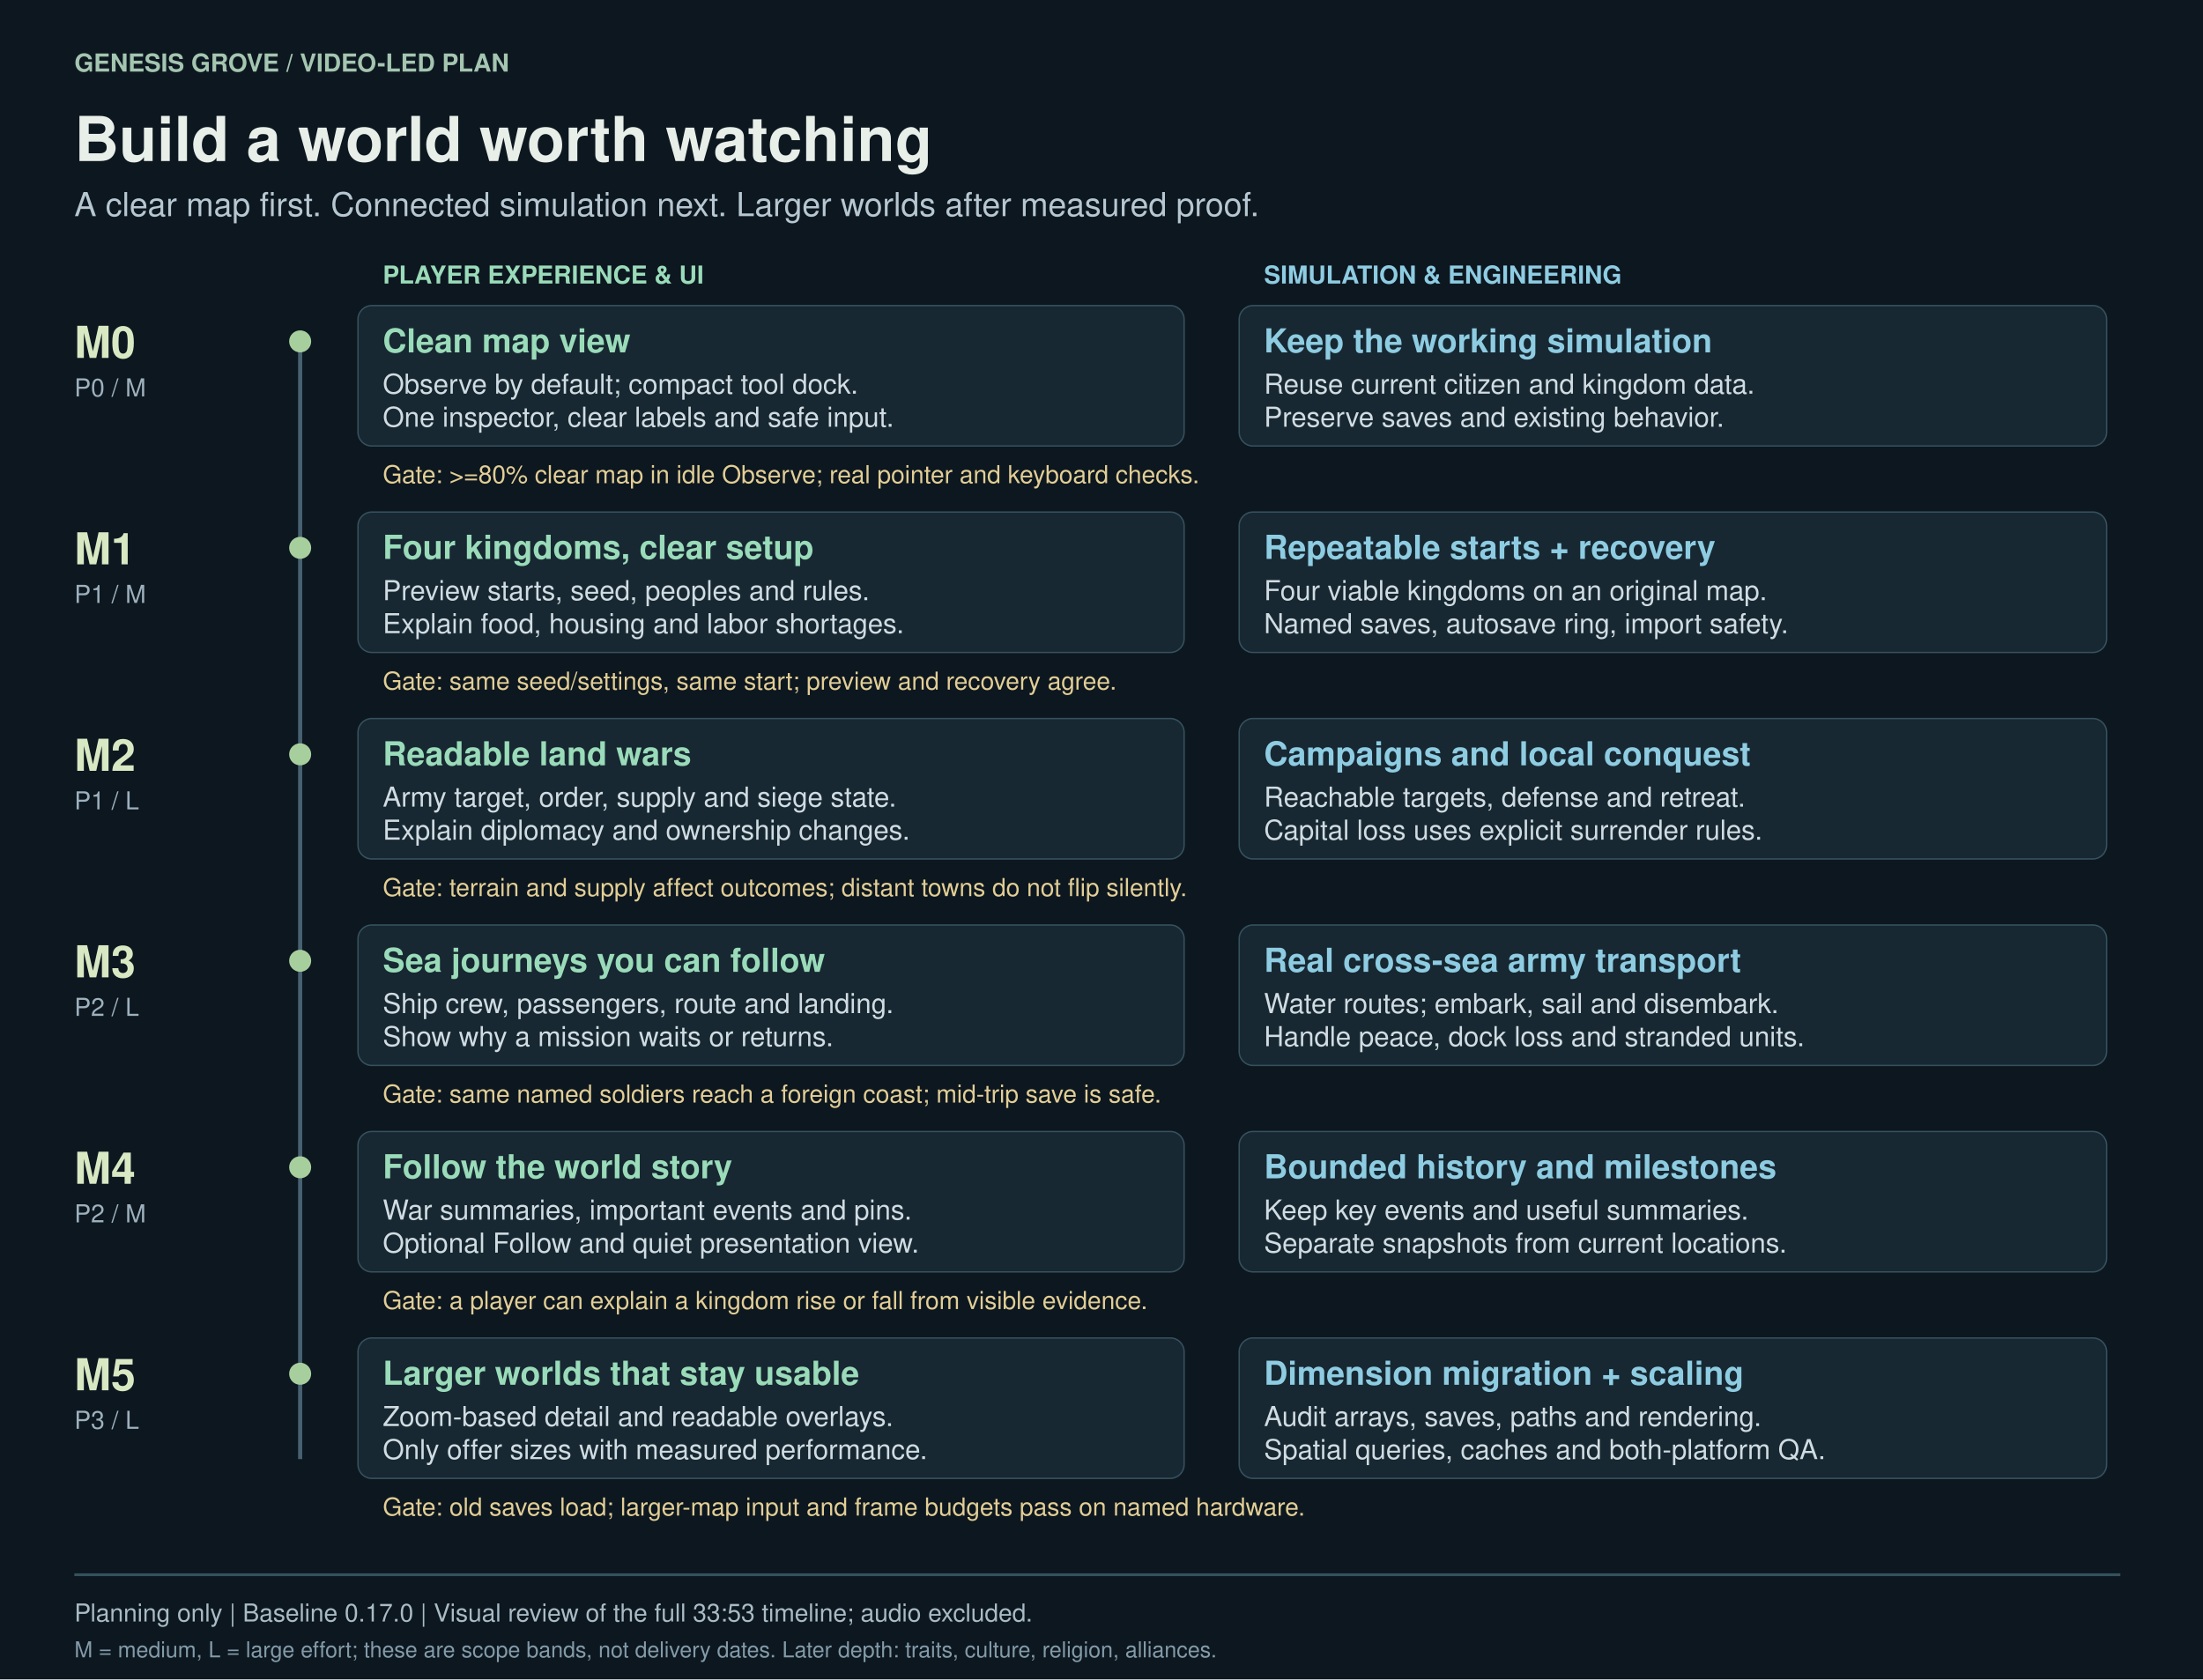
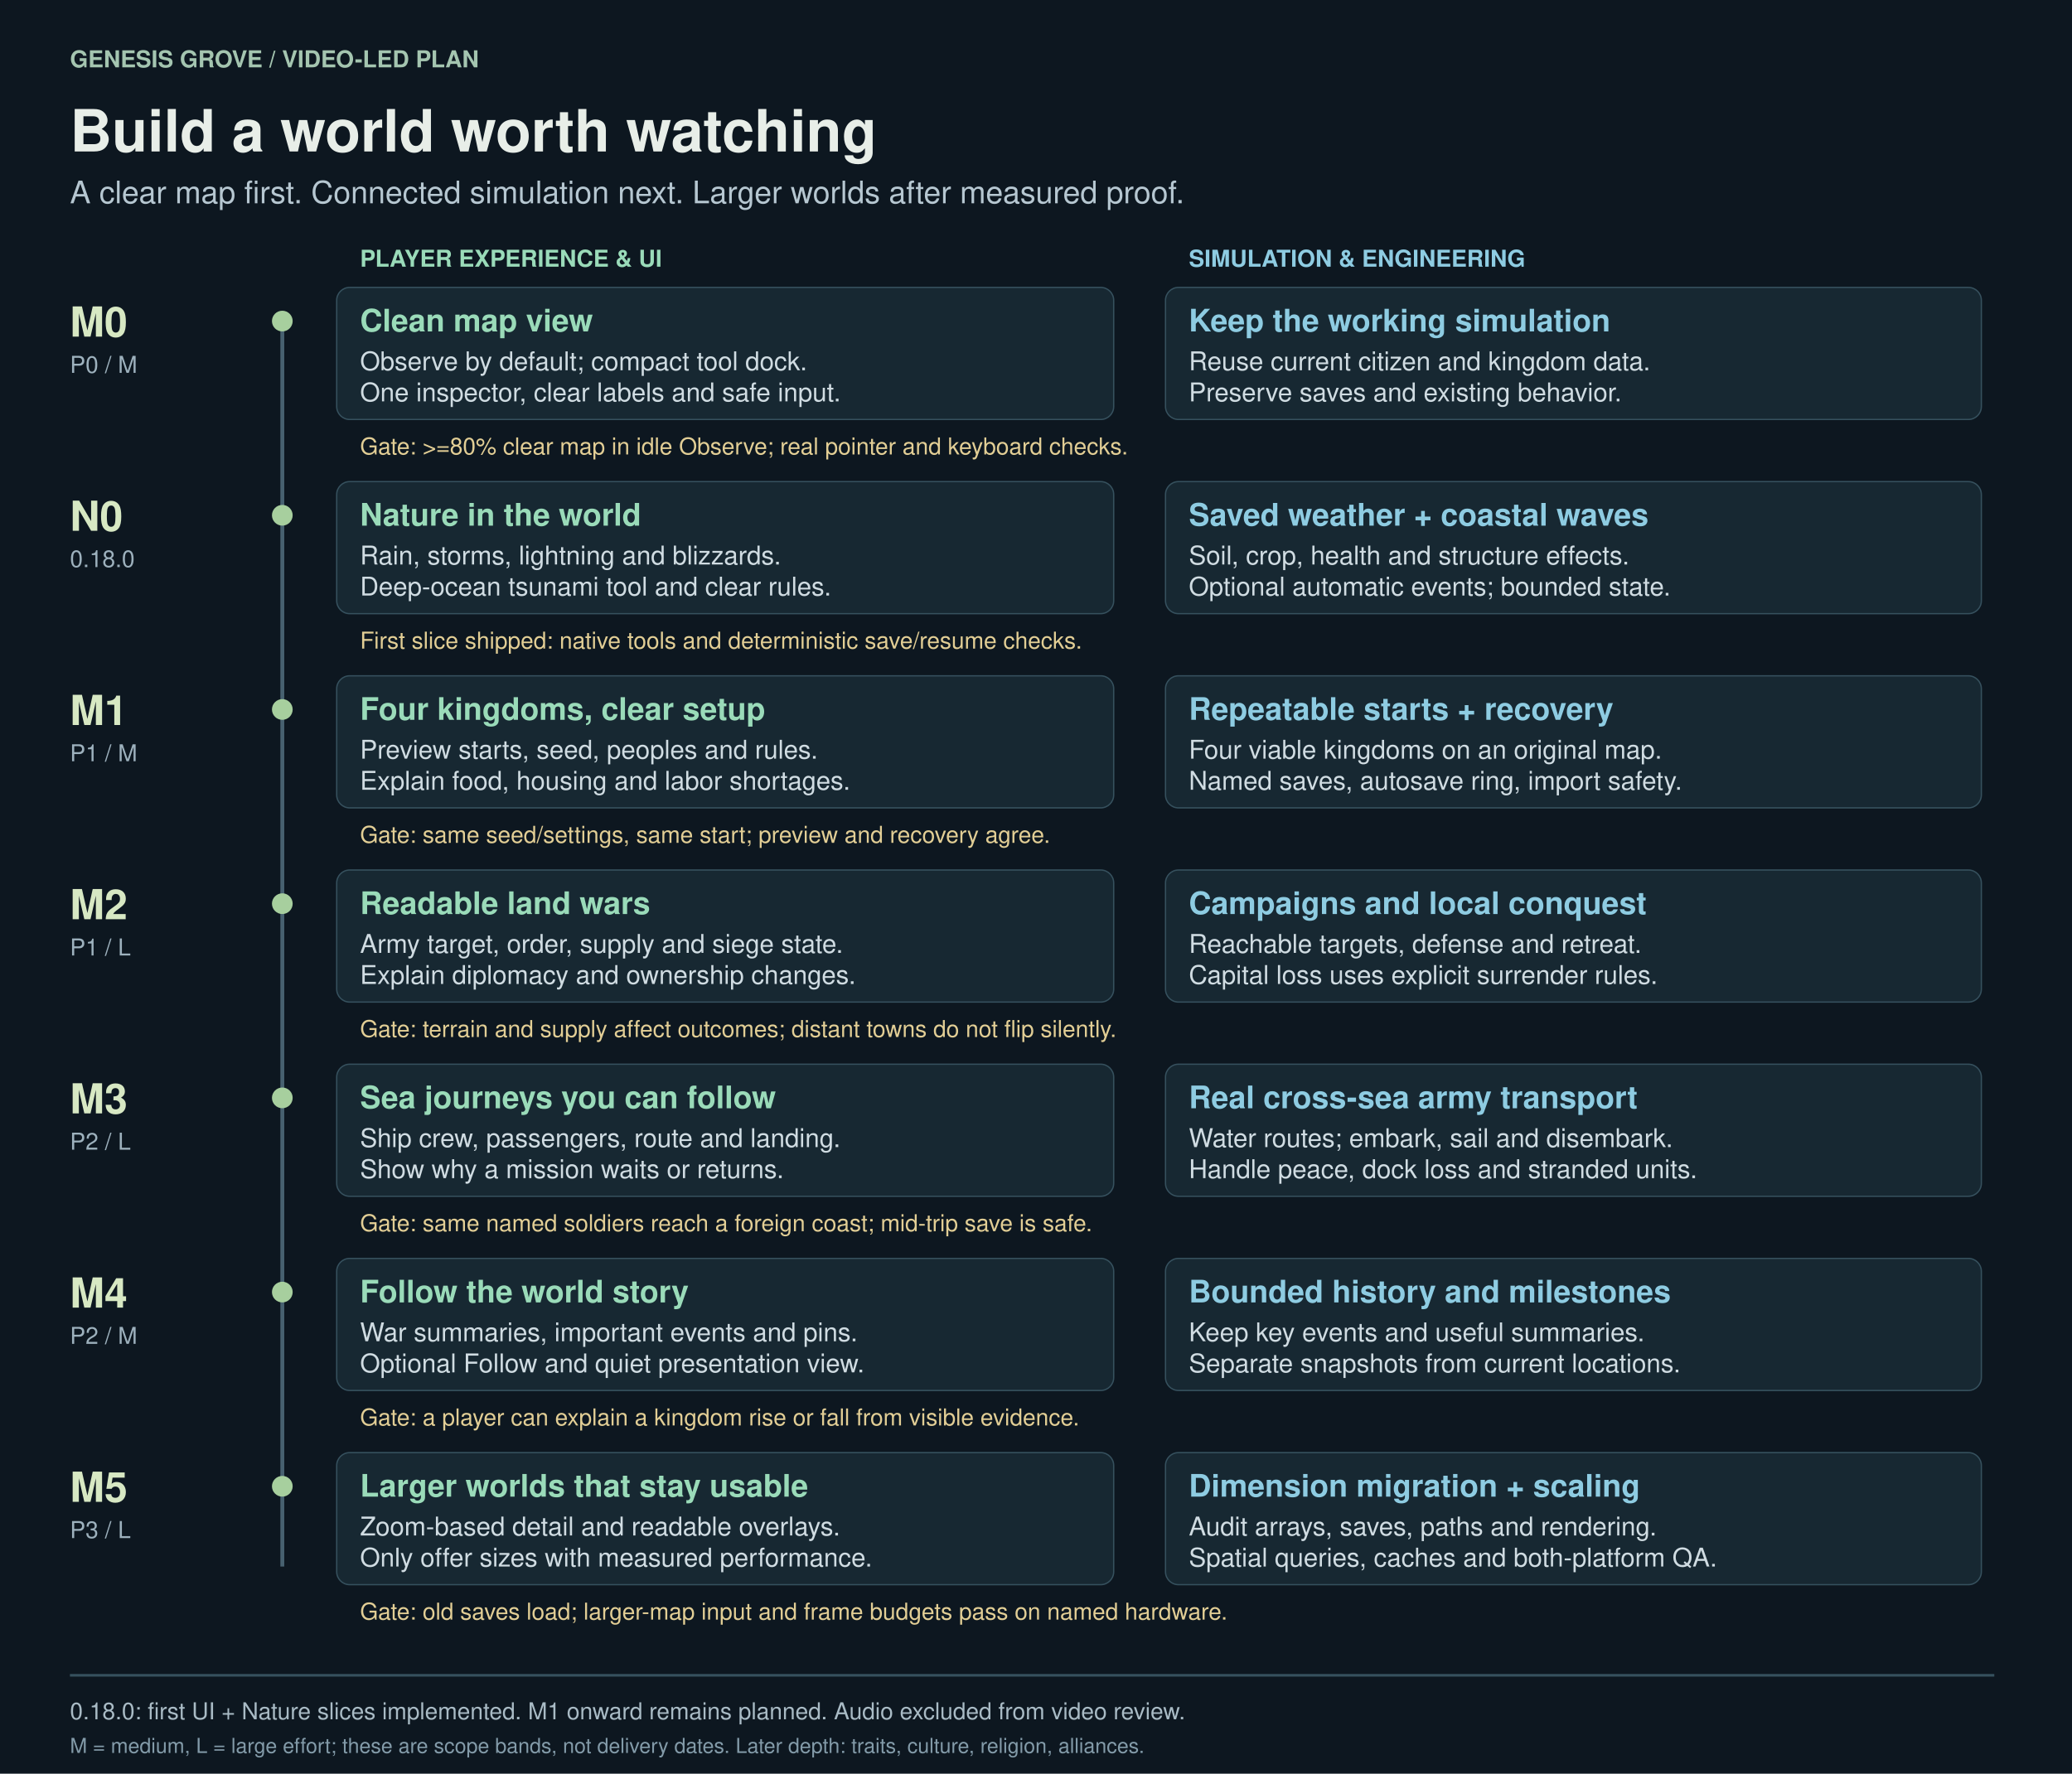
- <svg xmlns="http://www.w3.org/2000/svg" width="1600" height="1220" viewBox="0 0 1600 1220" role="img">
-   <rect width="1600" height="1220" fill="#0d1720" />
+ <svg xmlns="http://www.w3.org/2000/svg" width="1600" height="1370" viewBox="0 0 1600 1370" role="img">
+   <rect width="1600" height="1370" fill="#0d1720" />
  <text x="54" y="52" font-family="Helvetica,Arial,sans-serif" font-size="18" font-weight="700" fill="#a4c5b0">GENESIS GROVE / VIDEO-LED PLAN</text>
  <text x="54" y="117" font-family="Helvetica,Arial,sans-serif" font-size="45" font-weight="700" fill="#e8eee8">Build a world worth watching</text>
  <text x="54" y="157" font-family="Helvetica,Arial,sans-serif" font-size="24" font-weight="400" fill="#b6c7d1">A clear map first. Connected simulation next. Larger worlds after measured proof.</text>
  <text x="278" y="206" font-family="Helvetica,Arial,sans-serif" font-size="18" font-weight="700" fill="#9adbb9">PLAYER EXPERIENCE &amp; UI</text>
  <text x="918" y="206" font-family="Helvetica,Arial,sans-serif" font-size="18" font-weight="700" fill="#8ecce2">SIMULATION &amp; ENGINEERING</text>
-   <polyline points="218,245 218,1060" fill="none" stroke="#476170" stroke-width="3" />
+   <polyline points="218,245 218,1210" fill="none" stroke="#476170" stroke-width="3" />
  <circle cx="218" cy="248" r="8" fill="#a7cf9e" />
  <text x="54" y="260" font-family="Helvetica,Arial,sans-serif" font-size="32" font-weight="700" fill="#d7e8c3">M0</text>
  <text x="54" y="288" font-family="Helvetica,Arial,sans-serif" font-size="18" font-weight="400" fill="#9db1bd">P0 / M</text>
  <rect x="260" y="222" width="600" height="102" rx="10" fill="#172832" stroke="#36515e" />
  <text x="278" y="256" font-family="Helvetica,Arial,sans-serif" font-size="24" font-weight="700" fill="#9adbb9">Clean map view</text>
  <text x="278" y="286" font-family="Helvetica,Arial,sans-serif" font-size="20" font-weight="400" fill="#d0dce2">Observe by default; compact tool dock.</text>
  <text x="278" y="310" font-family="Helvetica,Arial,sans-serif" font-size="20" font-weight="400" fill="#d0dce2">One inspector, clear labels and safe input.</text>
  <rect x="900" y="222" width="630" height="102" rx="10" fill="#172832" stroke="#36515e" />
  <text x="918" y="256" font-family="Helvetica,Arial,sans-serif" font-size="24" font-weight="700" fill="#8ecce2">Keep the working simulation</text>
  <text x="918" y="286" font-family="Helvetica,Arial,sans-serif" font-size="20" font-weight="400" fill="#d0dce2">Reuse current citizen and kingdom data.</text>
  <text x="918" y="310" font-family="Helvetica,Arial,sans-serif" font-size="20" font-weight="400" fill="#d0dce2">Preserve saves and existing behavior.</text>
  <text x="278" y="351" font-family="Helvetica,Arial,sans-serif" font-size="18" font-weight="400" fill="#e2ce95">Gate: &gt;=80% clear map in idle Observe; real pointer and keyboard checks.</text>
  <circle cx="218" cy="398" r="8" fill="#a7cf9e" />
-   <text x="54" y="410" font-family="Helvetica,Arial,sans-serif" font-size="32" font-weight="700" fill="#d7e8c3">M1</text>
-   <text x="54" y="438" font-family="Helvetica,Arial,sans-serif" font-size="18" font-weight="400" fill="#9db1bd">P1 / M</text>
+   <text x="54" y="410" font-family="Helvetica,Arial,sans-serif" font-size="32" font-weight="700" fill="#d7e8c3">N0</text>
+   <text x="54" y="438" font-family="Helvetica,Arial,sans-serif" font-size="18" font-weight="400" fill="#9db1bd">0.18.0</text>
  <rect x="260" y="372" width="600" height="102" rx="10" fill="#172832" stroke="#36515e" />
-   <text x="278" y="406" font-family="Helvetica,Arial,sans-serif" font-size="24" font-weight="700" fill="#9adbb9">Four kingdoms, clear setup</text>
-   <text x="278" y="436" font-family="Helvetica,Arial,sans-serif" font-size="20" font-weight="400" fill="#d0dce2">Preview starts, seed, peoples and rules.</text>
-   <text x="278" y="460" font-family="Helvetica,Arial,sans-serif" font-size="20" font-weight="400" fill="#d0dce2">Explain food, housing and labor shortages.</text>
+   <text x="278" y="406" font-family="Helvetica,Arial,sans-serif" font-size="24" font-weight="700" fill="#9adbb9">Nature in the world</text>
+   <text x="278" y="436" font-family="Helvetica,Arial,sans-serif" font-size="20" font-weight="400" fill="#d0dce2">Rain, storms, lightning and blizzards.</text>
+   <text x="278" y="460" font-family="Helvetica,Arial,sans-serif" font-size="20" font-weight="400" fill="#d0dce2">Deep-ocean tsunami tool and clear rules.</text>
  <rect x="900" y="372" width="630" height="102" rx="10" fill="#172832" stroke="#36515e" />
-   <text x="918" y="406" font-family="Helvetica,Arial,sans-serif" font-size="24" font-weight="700" fill="#8ecce2">Repeatable starts + recovery</text>
-   <text x="918" y="436" font-family="Helvetica,Arial,sans-serif" font-size="20" font-weight="400" fill="#d0dce2">Four viable kingdoms on an original map.</text>
-   <text x="918" y="460" font-family="Helvetica,Arial,sans-serif" font-size="20" font-weight="400" fill="#d0dce2">Named saves, autosave ring, import safety.</text>
-   <text x="278" y="501" font-family="Helvetica,Arial,sans-serif" font-size="18" font-weight="400" fill="#e2ce95">Gate: same seed/settings, same start; preview and recovery agree.</text>
+   <text x="918" y="406" font-family="Helvetica,Arial,sans-serif" font-size="24" font-weight="700" fill="#8ecce2">Saved weather + coastal waves</text>
+   <text x="918" y="436" font-family="Helvetica,Arial,sans-serif" font-size="20" font-weight="400" fill="#d0dce2">Soil, crop, health and structure effects.</text>
+   <text x="918" y="460" font-family="Helvetica,Arial,sans-serif" font-size="20" font-weight="400" fill="#d0dce2">Optional automatic events; bounded state.</text>
+   <text x="278" y="501" font-family="Helvetica,Arial,sans-serif" font-size="18" font-weight="400" fill="#e2ce95">First slice shipped: native tools and deterministic save/resume checks.</text>
  <circle cx="218" cy="548" r="8" fill="#a7cf9e" />
-   <text x="54" y="560" font-family="Helvetica,Arial,sans-serif" font-size="32" font-weight="700" fill="#d7e8c3">M2</text>
-   <text x="54" y="588" font-family="Helvetica,Arial,sans-serif" font-size="18" font-weight="400" fill="#9db1bd">P1 / L</text>
+   <text x="54" y="560" font-family="Helvetica,Arial,sans-serif" font-size="32" font-weight="700" fill="#d7e8c3">M1</text>
+   <text x="54" y="588" font-family="Helvetica,Arial,sans-serif" font-size="18" font-weight="400" fill="#9db1bd">P1 / M</text>
  <rect x="260" y="522" width="600" height="102" rx="10" fill="#172832" stroke="#36515e" />
-   <text x="278" y="556" font-family="Helvetica,Arial,sans-serif" font-size="24" font-weight="700" fill="#9adbb9">Readable land wars</text>
-   <text x="278" y="586" font-family="Helvetica,Arial,sans-serif" font-size="20" font-weight="400" fill="#d0dce2">Army target, order, supply and siege state.</text>
-   <text x="278" y="610" font-family="Helvetica,Arial,sans-serif" font-size="20" font-weight="400" fill="#d0dce2">Explain diplomacy and ownership changes.</text>
+   <text x="278" y="556" font-family="Helvetica,Arial,sans-serif" font-size="24" font-weight="700" fill="#9adbb9">Four kingdoms, clear setup</text>
+   <text x="278" y="586" font-family="Helvetica,Arial,sans-serif" font-size="20" font-weight="400" fill="#d0dce2">Preview starts, seed, peoples and rules.</text>
+   <text x="278" y="610" font-family="Helvetica,Arial,sans-serif" font-size="20" font-weight="400" fill="#d0dce2">Explain food, housing and labor shortages.</text>
  <rect x="900" y="522" width="630" height="102" rx="10" fill="#172832" stroke="#36515e" />
-   <text x="918" y="556" font-family="Helvetica,Arial,sans-serif" font-size="24" font-weight="700" fill="#8ecce2">Campaigns and local conquest</text>
-   <text x="918" y="586" font-family="Helvetica,Arial,sans-serif" font-size="20" font-weight="400" fill="#d0dce2">Reachable targets, defense and retreat.</text>
-   <text x="918" y="610" font-family="Helvetica,Arial,sans-serif" font-size="20" font-weight="400" fill="#d0dce2">Capital loss uses explicit surrender rules.</text>
-   <text x="278" y="651" font-family="Helvetica,Arial,sans-serif" font-size="18" font-weight="400" fill="#e2ce95">Gate: terrain and supply affect outcomes; distant towns do not flip silently.</text>
+   <text x="918" y="556" font-family="Helvetica,Arial,sans-serif" font-size="24" font-weight="700" fill="#8ecce2">Repeatable starts + recovery</text>
+   <text x="918" y="586" font-family="Helvetica,Arial,sans-serif" font-size="20" font-weight="400" fill="#d0dce2">Four viable kingdoms on an original map.</text>
+   <text x="918" y="610" font-family="Helvetica,Arial,sans-serif" font-size="20" font-weight="400" fill="#d0dce2">Named saves, autosave ring, import safety.</text>
+   <text x="278" y="651" font-family="Helvetica,Arial,sans-serif" font-size="18" font-weight="400" fill="#e2ce95">Gate: same seed/settings, same start; preview and recovery agree.</text>
  <circle cx="218" cy="698" r="8" fill="#a7cf9e" />
-   <text x="54" y="710" font-family="Helvetica,Arial,sans-serif" font-size="32" font-weight="700" fill="#d7e8c3">M3</text>
-   <text x="54" y="738" font-family="Helvetica,Arial,sans-serif" font-size="18" font-weight="400" fill="#9db1bd">P2 / L</text>
+   <text x="54" y="710" font-family="Helvetica,Arial,sans-serif" font-size="32" font-weight="700" fill="#d7e8c3">M2</text>
+   <text x="54" y="738" font-family="Helvetica,Arial,sans-serif" font-size="18" font-weight="400" fill="#9db1bd">P1 / L</text>
  <rect x="260" y="672" width="600" height="102" rx="10" fill="#172832" stroke="#36515e" />
-   <text x="278" y="706" font-family="Helvetica,Arial,sans-serif" font-size="24" font-weight="700" fill="#9adbb9">Sea journeys you can follow</text>
-   <text x="278" y="736" font-family="Helvetica,Arial,sans-serif" font-size="20" font-weight="400" fill="#d0dce2">Ship crew, passengers, route and landing.</text>
-   <text x="278" y="760" font-family="Helvetica,Arial,sans-serif" font-size="20" font-weight="400" fill="#d0dce2">Show why a mission waits or returns.</text>
+   <text x="278" y="706" font-family="Helvetica,Arial,sans-serif" font-size="24" font-weight="700" fill="#9adbb9">Readable land wars</text>
+   <text x="278" y="736" font-family="Helvetica,Arial,sans-serif" font-size="20" font-weight="400" fill="#d0dce2">Army target, order, supply and siege state.</text>
+   <text x="278" y="760" font-family="Helvetica,Arial,sans-serif" font-size="20" font-weight="400" fill="#d0dce2">Explain diplomacy and ownership changes.</text>
  <rect x="900" y="672" width="630" height="102" rx="10" fill="#172832" stroke="#36515e" />
-   <text x="918" y="706" font-family="Helvetica,Arial,sans-serif" font-size="24" font-weight="700" fill="#8ecce2">Real cross-sea army transport</text>
-   <text x="918" y="736" font-family="Helvetica,Arial,sans-serif" font-size="20" font-weight="400" fill="#d0dce2">Water routes; embark, sail and disembark.</text>
-   <text x="918" y="760" font-family="Helvetica,Arial,sans-serif" font-size="20" font-weight="400" fill="#d0dce2">Handle peace, dock loss and stranded units.</text>
-   <text x="278" y="801" font-family="Helvetica,Arial,sans-serif" font-size="18" font-weight="400" fill="#e2ce95">Gate: same named soldiers reach a foreign coast; mid-trip save is safe.</text>
+   <text x="918" y="706" font-family="Helvetica,Arial,sans-serif" font-size="24" font-weight="700" fill="#8ecce2">Campaigns and local conquest</text>
+   <text x="918" y="736" font-family="Helvetica,Arial,sans-serif" font-size="20" font-weight="400" fill="#d0dce2">Reachable targets, defense and retreat.</text>
+   <text x="918" y="760" font-family="Helvetica,Arial,sans-serif" font-size="20" font-weight="400" fill="#d0dce2">Capital loss uses explicit surrender rules.</text>
+   <text x="278" y="801" font-family="Helvetica,Arial,sans-serif" font-size="18" font-weight="400" fill="#e2ce95">Gate: terrain and supply affect outcomes; distant towns do not flip silently.</text>
  <circle cx="218" cy="848" r="8" fill="#a7cf9e" />
-   <text x="54" y="860" font-family="Helvetica,Arial,sans-serif" font-size="32" font-weight="700" fill="#d7e8c3">M4</text>
-   <text x="54" y="888" font-family="Helvetica,Arial,sans-serif" font-size="18" font-weight="400" fill="#9db1bd">P2 / M</text>
+   <text x="54" y="860" font-family="Helvetica,Arial,sans-serif" font-size="32" font-weight="700" fill="#d7e8c3">M3</text>
+   <text x="54" y="888" font-family="Helvetica,Arial,sans-serif" font-size="18" font-weight="400" fill="#9db1bd">P2 / L</text>
  <rect x="260" y="822" width="600" height="102" rx="10" fill="#172832" stroke="#36515e" />
-   <text x="278" y="856" font-family="Helvetica,Arial,sans-serif" font-size="24" font-weight="700" fill="#9adbb9">Follow the world story</text>
-   <text x="278" y="886" font-family="Helvetica,Arial,sans-serif" font-size="20" font-weight="400" fill="#d0dce2">War summaries, important events and pins.</text>
-   <text x="278" y="910" font-family="Helvetica,Arial,sans-serif" font-size="20" font-weight="400" fill="#d0dce2">Optional Follow and quiet presentation view.</text>
+   <text x="278" y="856" font-family="Helvetica,Arial,sans-serif" font-size="24" font-weight="700" fill="#9adbb9">Sea journeys you can follow</text>
+   <text x="278" y="886" font-family="Helvetica,Arial,sans-serif" font-size="20" font-weight="400" fill="#d0dce2">Ship crew, passengers, route and landing.</text>
+   <text x="278" y="910" font-family="Helvetica,Arial,sans-serif" font-size="20" font-weight="400" fill="#d0dce2">Show why a mission waits or returns.</text>
  <rect x="900" y="822" width="630" height="102" rx="10" fill="#172832" stroke="#36515e" />
-   <text x="918" y="856" font-family="Helvetica,Arial,sans-serif" font-size="24" font-weight="700" fill="#8ecce2">Bounded history and milestones</text>
-   <text x="918" y="886" font-family="Helvetica,Arial,sans-serif" font-size="20" font-weight="400" fill="#d0dce2">Keep key events and useful summaries.</text>
-   <text x="918" y="910" font-family="Helvetica,Arial,sans-serif" font-size="20" font-weight="400" fill="#d0dce2">Separate snapshots from current locations.</text>
-   <text x="278" y="951" font-family="Helvetica,Arial,sans-serif" font-size="18" font-weight="400" fill="#e2ce95">Gate: a player can explain a kingdom rise or fall from visible evidence.</text>
+   <text x="918" y="856" font-family="Helvetica,Arial,sans-serif" font-size="24" font-weight="700" fill="#8ecce2">Real cross-sea army transport</text>
+   <text x="918" y="886" font-family="Helvetica,Arial,sans-serif" font-size="20" font-weight="400" fill="#d0dce2">Water routes; embark, sail and disembark.</text>
+   <text x="918" y="910" font-family="Helvetica,Arial,sans-serif" font-size="20" font-weight="400" fill="#d0dce2">Handle peace, dock loss and stranded units.</text>
+   <text x="278" y="951" font-family="Helvetica,Arial,sans-serif" font-size="18" font-weight="400" fill="#e2ce95">Gate: same named soldiers reach a foreign coast; mid-trip save is safe.</text>
  <circle cx="218" cy="998" r="8" fill="#a7cf9e" />
-   <text x="54" y="1010" font-family="Helvetica,Arial,sans-serif" font-size="32" font-weight="700" fill="#d7e8c3">M5</text>
-   <text x="54" y="1038" font-family="Helvetica,Arial,sans-serif" font-size="18" font-weight="400" fill="#9db1bd">P3 / L</text>
+   <text x="54" y="1010" font-family="Helvetica,Arial,sans-serif" font-size="32" font-weight="700" fill="#d7e8c3">M4</text>
+   <text x="54" y="1038" font-family="Helvetica,Arial,sans-serif" font-size="18" font-weight="400" fill="#9db1bd">P2 / M</text>
  <rect x="260" y="972" width="600" height="102" rx="10" fill="#172832" stroke="#36515e" />
-   <text x="278" y="1006" font-family="Helvetica,Arial,sans-serif" font-size="24" font-weight="700" fill="#9adbb9">Larger worlds that stay usable</text>
-   <text x="278" y="1036" font-family="Helvetica,Arial,sans-serif" font-size="20" font-weight="400" fill="#d0dce2">Zoom-based detail and readable overlays.</text>
-   <text x="278" y="1060" font-family="Helvetica,Arial,sans-serif" font-size="20" font-weight="400" fill="#d0dce2">Only offer sizes with measured performance.</text>
+   <text x="278" y="1006" font-family="Helvetica,Arial,sans-serif" font-size="24" font-weight="700" fill="#9adbb9">Follow the world story</text>
+   <text x="278" y="1036" font-family="Helvetica,Arial,sans-serif" font-size="20" font-weight="400" fill="#d0dce2">War summaries, important events and pins.</text>
+   <text x="278" y="1060" font-family="Helvetica,Arial,sans-serif" font-size="20" font-weight="400" fill="#d0dce2">Optional Follow and quiet presentation view.</text>
  <rect x="900" y="972" width="630" height="102" rx="10" fill="#172832" stroke="#36515e" />
-   <text x="918" y="1006" font-family="Helvetica,Arial,sans-serif" font-size="24" font-weight="700" fill="#8ecce2">Dimension migration + scaling</text>
-   <text x="918" y="1036" font-family="Helvetica,Arial,sans-serif" font-size="20" font-weight="400" fill="#d0dce2">Audit arrays, saves, paths and rendering.</text>
-   <text x="918" y="1060" font-family="Helvetica,Arial,sans-serif" font-size="20" font-weight="400" fill="#d0dce2">Spatial queries, caches and both-platform QA.</text>
-   <text x="278" y="1101" font-family="Helvetica,Arial,sans-serif" font-size="18" font-weight="400" fill="#e2ce95">Gate: old saves load; larger-map input and frame budgets pass on named hardware.</text>
-   <polyline points="54,1144 1540,1144" fill="none" stroke="#36515e" stroke-width="2" />
-   <text x="54" y="1178" font-family="Helvetica,Arial,sans-serif" font-size="18" font-weight="400" fill="#a9bbc5">Planning only | Baseline 0.17.0 | Visual review of the full 33:53 timeline; audio excluded.</text>
-   <text x="54" y="1204" font-family="Helvetica,Arial,sans-serif" font-size="16" font-weight="400" fill="#839ba9">M = medium, L = large effort; these are scope bands, not delivery dates. Later depth: traits, culture, religion, alliances.</text>
+   <text x="918" y="1006" font-family="Helvetica,Arial,sans-serif" font-size="24" font-weight="700" fill="#8ecce2">Bounded history and milestones</text>
+   <text x="918" y="1036" font-family="Helvetica,Arial,sans-serif" font-size="20" font-weight="400" fill="#d0dce2">Keep key events and useful summaries.</text>
+   <text x="918" y="1060" font-family="Helvetica,Arial,sans-serif" font-size="20" font-weight="400" fill="#d0dce2">Separate snapshots from current locations.</text>
+   <text x="278" y="1101" font-family="Helvetica,Arial,sans-serif" font-size="18" font-weight="400" fill="#e2ce95">Gate: a player can explain a kingdom rise or fall from visible evidence.</text>
+   <circle cx="218" cy="1148" r="8" fill="#a7cf9e" />
+   <text x="54" y="1160" font-family="Helvetica,Arial,sans-serif" font-size="32" font-weight="700" fill="#d7e8c3">M5</text>
+   <text x="54" y="1188" font-family="Helvetica,Arial,sans-serif" font-size="18" font-weight="400" fill="#9db1bd">P3 / L</text>
+   <rect x="260" y="1122" width="600" height="102" rx="10" fill="#172832" stroke="#36515e" />
+   <text x="278" y="1156" font-family="Helvetica,Arial,sans-serif" font-size="24" font-weight="700" fill="#9adbb9">Larger worlds that stay usable</text>
+   <text x="278" y="1186" font-family="Helvetica,Arial,sans-serif" font-size="20" font-weight="400" fill="#d0dce2">Zoom-based detail and readable overlays.</text>
+   <text x="278" y="1210" font-family="Helvetica,Arial,sans-serif" font-size="20" font-weight="400" fill="#d0dce2">Only offer sizes with measured performance.</text>
+   <rect x="900" y="1122" width="630" height="102" rx="10" fill="#172832" stroke="#36515e" />
+   <text x="918" y="1156" font-family="Helvetica,Arial,sans-serif" font-size="24" font-weight="700" fill="#8ecce2">Dimension migration + scaling</text>
+   <text x="918" y="1186" font-family="Helvetica,Arial,sans-serif" font-size="20" font-weight="400" fill="#d0dce2">Audit arrays, saves, paths and rendering.</text>
+   <text x="918" y="1210" font-family="Helvetica,Arial,sans-serif" font-size="20" font-weight="400" fill="#d0dce2">Spatial queries, caches and both-platform QA.</text>
+   <text x="278" y="1251" font-family="Helvetica,Arial,sans-serif" font-size="18" font-weight="400" fill="#e2ce95">Gate: old saves load; larger-map input and frame budgets pass on named hardware.</text>
+   <polyline points="54,1294 1540,1294" fill="none" stroke="#36515e" stroke-width="2" />
+   <text x="54" y="1328" font-family="Helvetica,Arial,sans-serif" font-size="18" font-weight="400" fill="#a9bbc5">0.18.0: first UI + Nature slices implemented. M1 onward remains planned. Audio excluded from video review.</text>
+   <text x="54" y="1354" font-family="Helvetica,Arial,sans-serif" font-size="16" font-weight="400" fill="#839ba9">M = medium, L = large effort; these are scope bands, not delivery dates. Later depth: traits, culture, religion, alliances.</text>
</svg>
